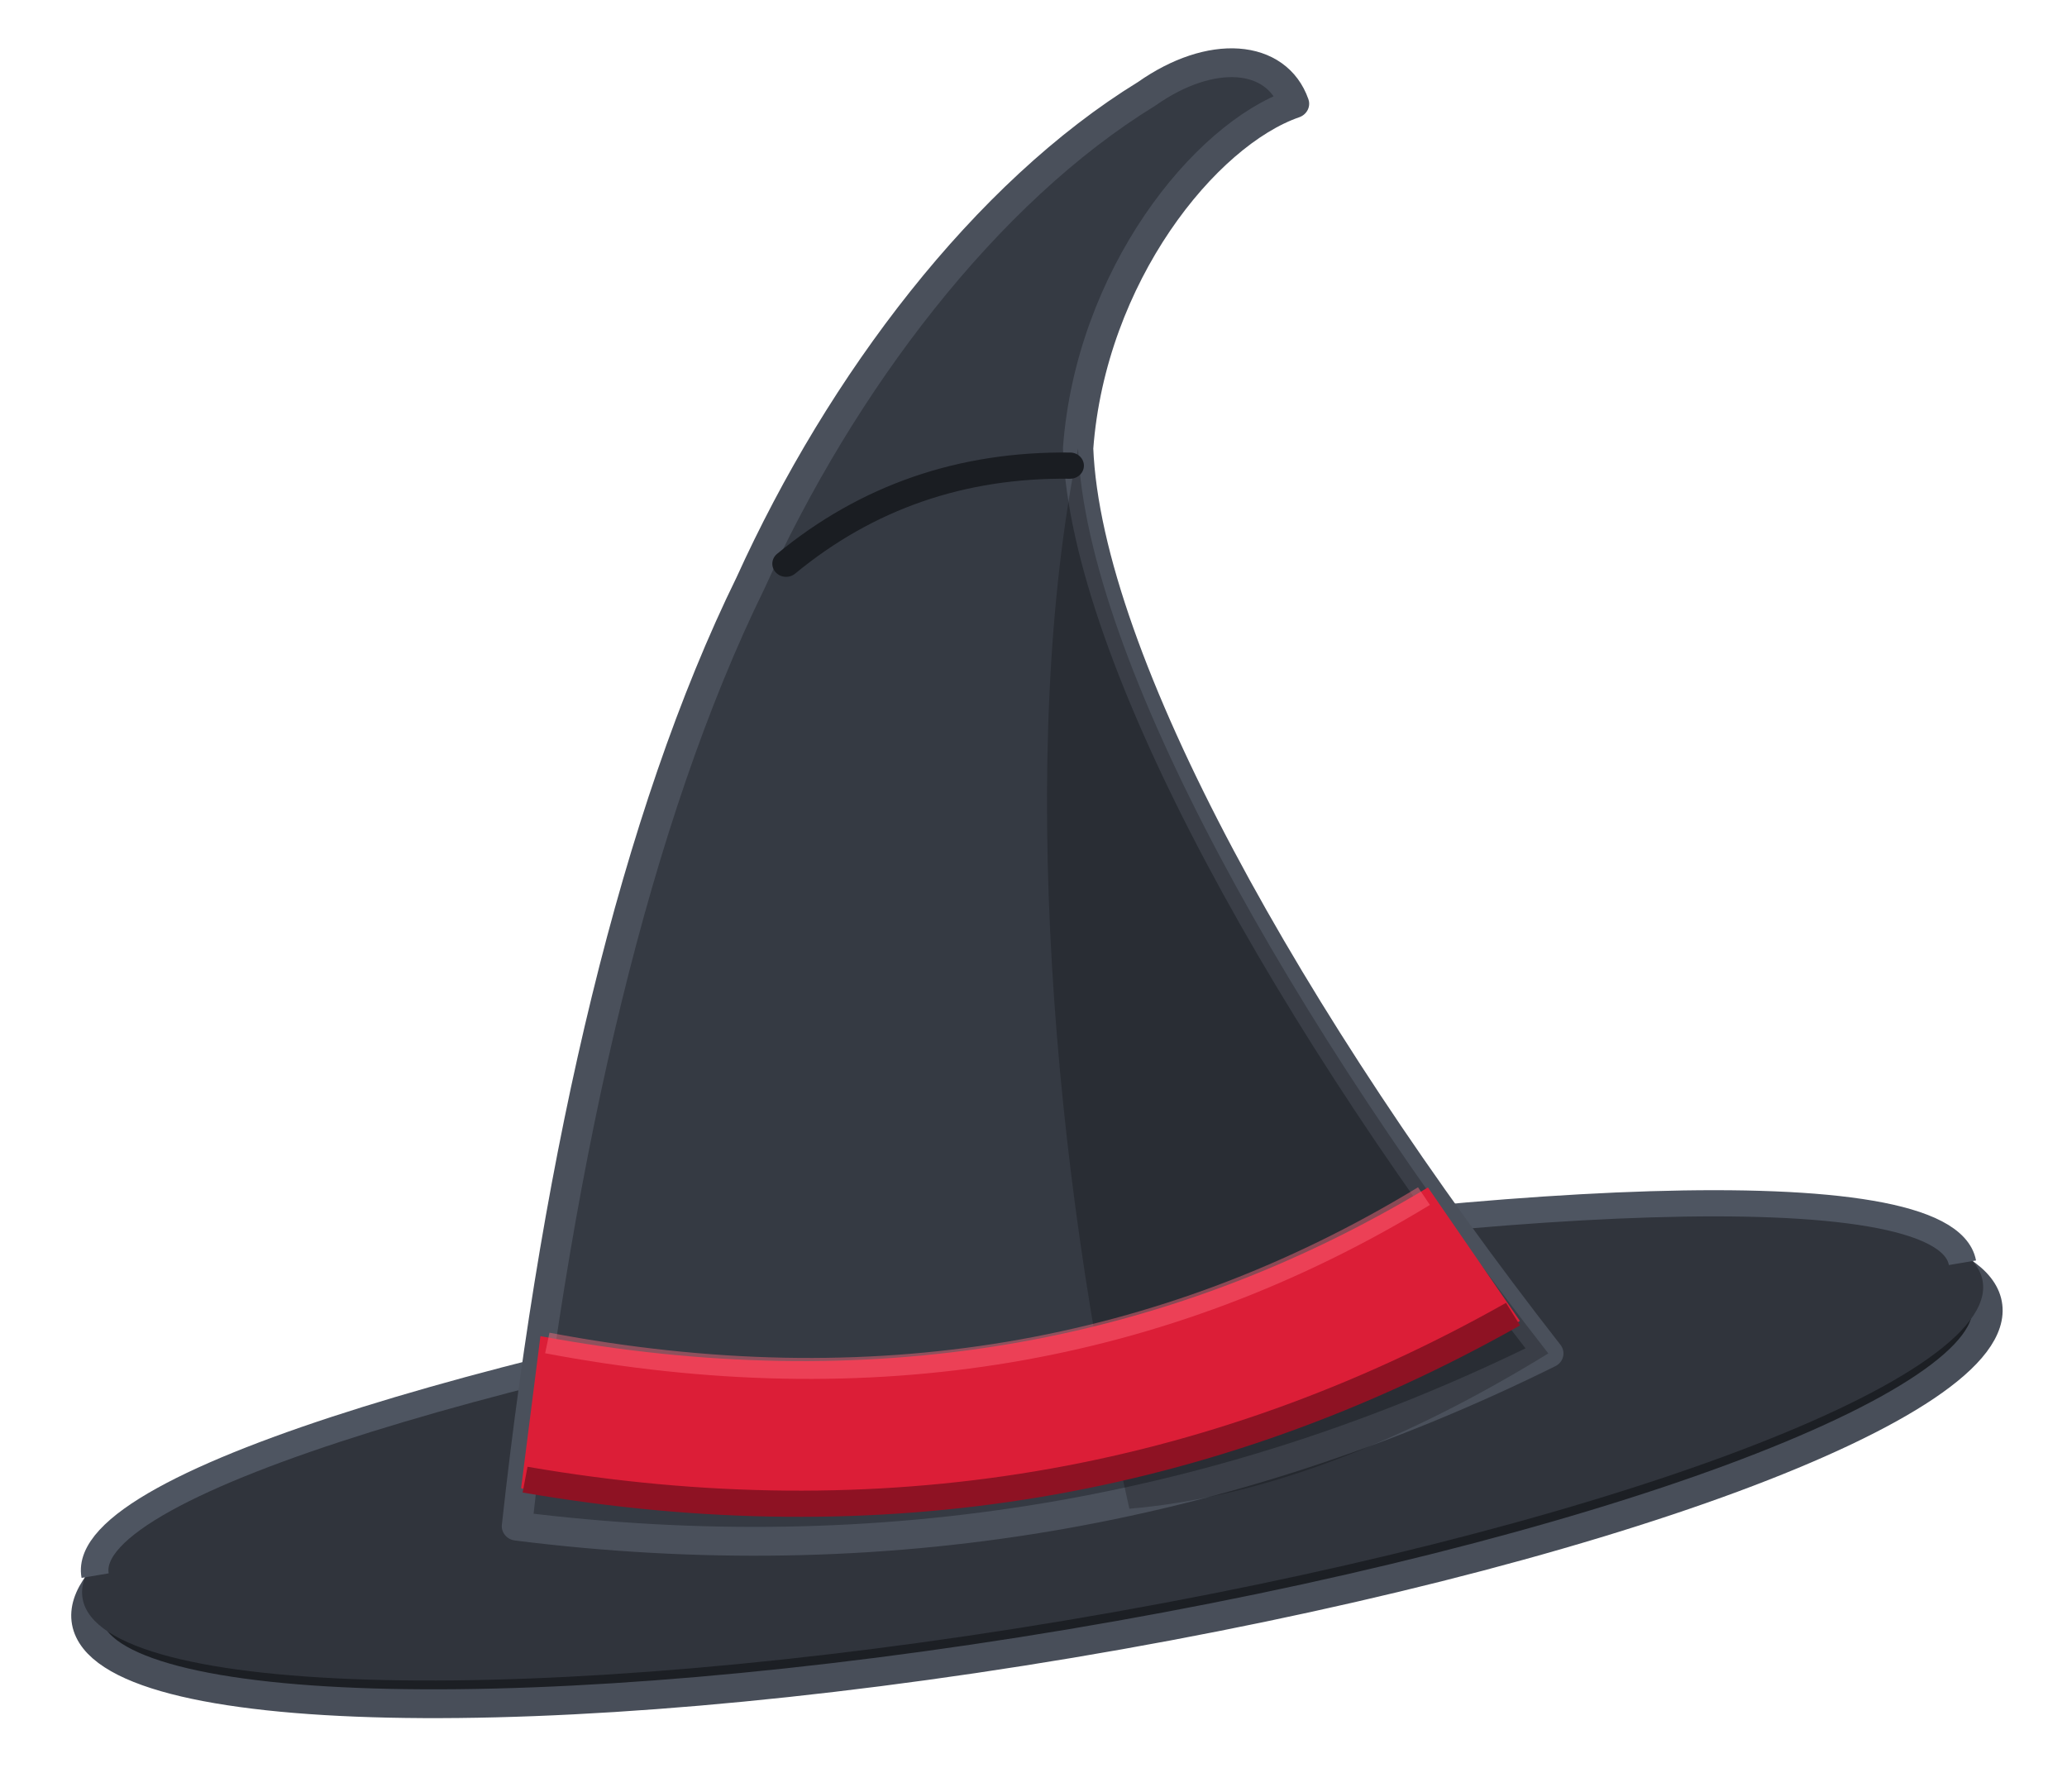
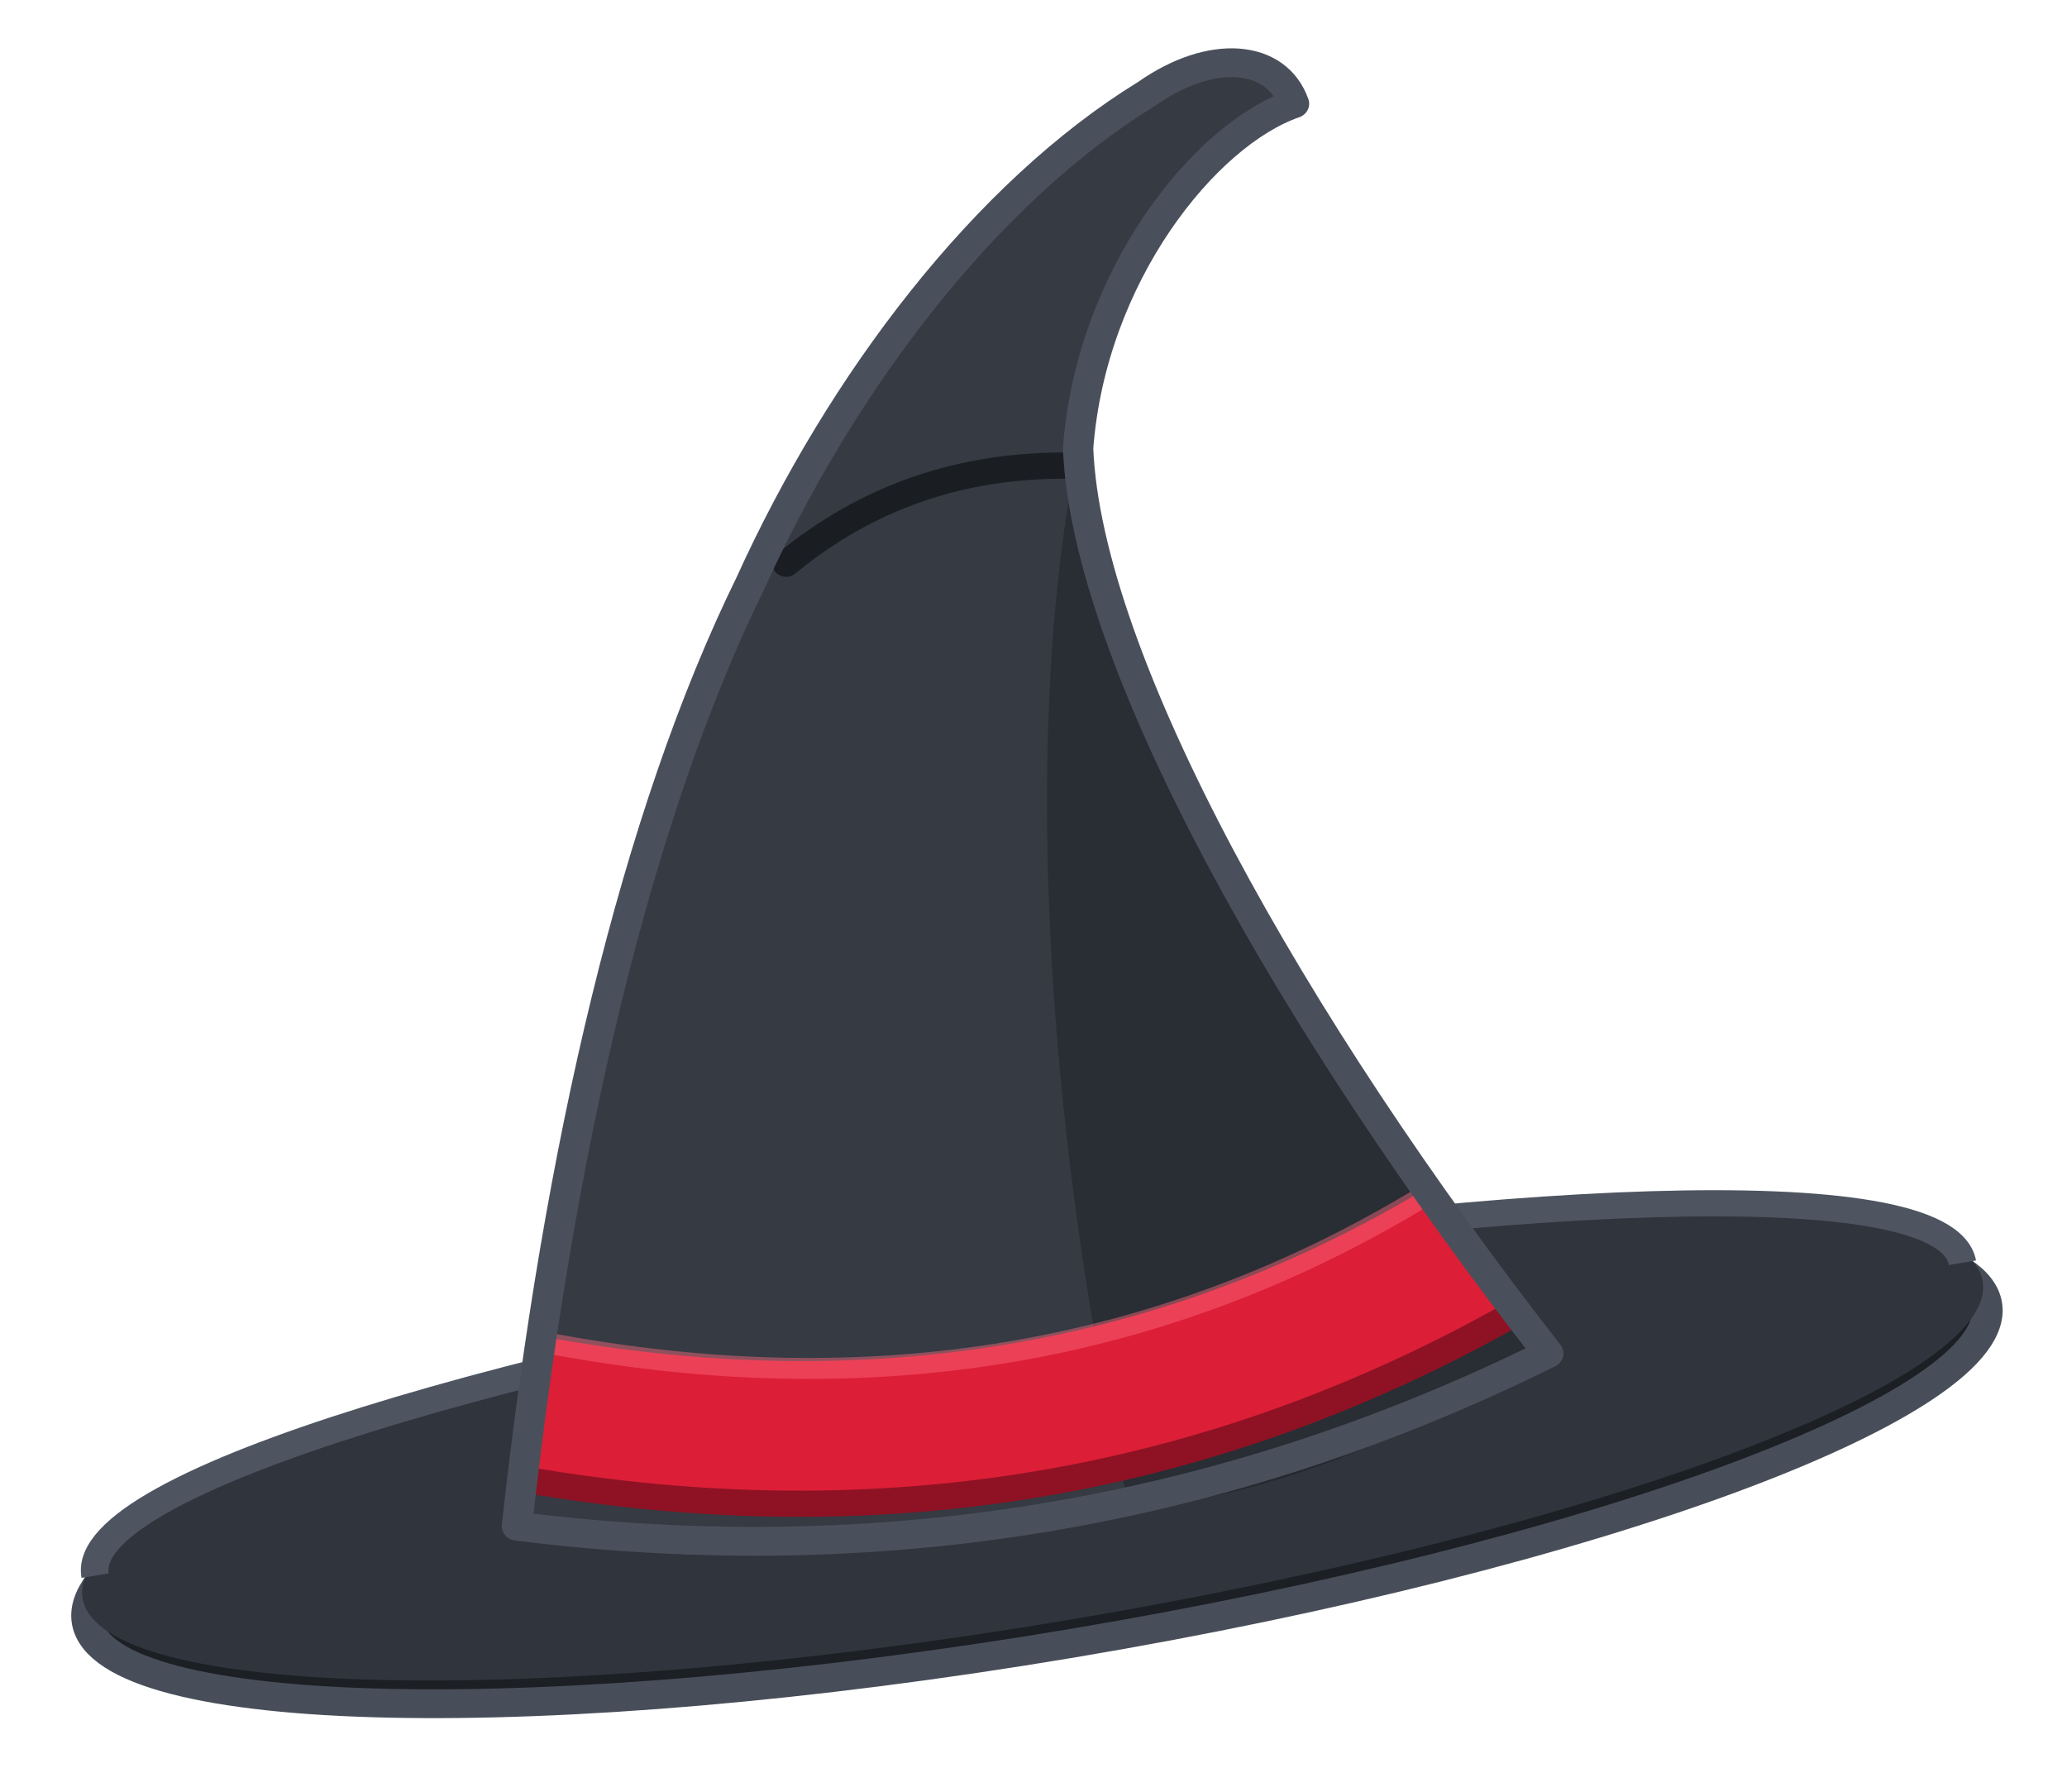
<svg xmlns="http://www.w3.org/2000/svg" width="75" height="65" viewBox="22 11 75 65">
  <g transform="translate(60 110) rotate(0 0 0) scale(1 0.95) translate(-60 -110) translate(0 2)">
    <g transform="translate(0 8.85) rotate(0 60 56) rotate(-10 25 56)">
      <path d="M25 56.9C25 53.03 40.67 49.9 60 49.9C79.33 49.9 95 53.03 95 56.9C95 60.77 79.33 63.9 60 63.9C40.67 63.9 25 60.77 25 56.9Z" fill="#1C1F24" stroke="#484E59" stroke-width="1.1" />
      <path d="M25 56C25 52.13 40.67 49 60 49C79.33 49 95 52.13 95 56C95 59.87 79.33 63 60 63C40.67 63 25 59.87 25 56Z" fill="#30343C" />
      <path d="M25.6 55.2C25.6 47.8 94.4 47.8 94.4 55.2" fill="none" stroke="#4E5561" stroke-width="1" />
-       <path d="M41 56C45 42 50 30 55.6 22C60.2 15 66.6 8.8 73 6.1C75.6 4.8 77.9 5.4 78.2 7.4C74.8 8 69.8 12.6 68.2 19C67.1 27 72 42 79 56Q60 62 41 56Z" fill="#353A43" stroke="#4A505B" stroke-width="1.1" stroke-linejoin="round" />
+       <path d="M41 56C45 42 50 30 55.6 22C60.2 15 66.6 8.8 73 6.1C75.6 4.8 77.9 5.4 78.2 7.4C74.8 8 69.8 12.6 68.2 19C67.1 27 72 42 79 56Q60 62 41 56Z" fill="#353A43" />
      <path d="M68.2 19C67.1 27 72 42 79 56Q70 59.8 63 59.2C62.5 46 64 30 68.2 19Z" fill="#000000" opacity="0.22" />
      <path d="M57 21.5Q62 18.5 67.8 19.6" fill="none" stroke="#1A1D22" stroke-width="1" stroke-linecap="round" />
      <path d="M43.1 49Q60 55.5 75.8 49L78.2 54.6Q60 61.4 41.4 54.6Z" fill="#DC1E37" />
      <path d="M43.3 49.3Q60 55.8 75.6 49.3" fill="none" stroke="#FF6B7D" stroke-width="0.8" opacity="0.45" />
      <path d="M41.6 54.3Q60 61.1 78 54.3" fill="none" stroke="#8E1223" stroke-width="1" />
+       <path d="M41 56C45 42 50 30 55.6 22C60.2 15 66.6 8.8 73 6.1C75.6 4.8 77.9 5.4 78.2 7.4C74.8 8 69.8 12.6 68.2 19C67.1 27 72 42 79 56Q60 62 41 56Z" fill="none" stroke="#4A505B" stroke-width="1.1" stroke-linejoin="round" />
    </g>
  </g>
</svg>
